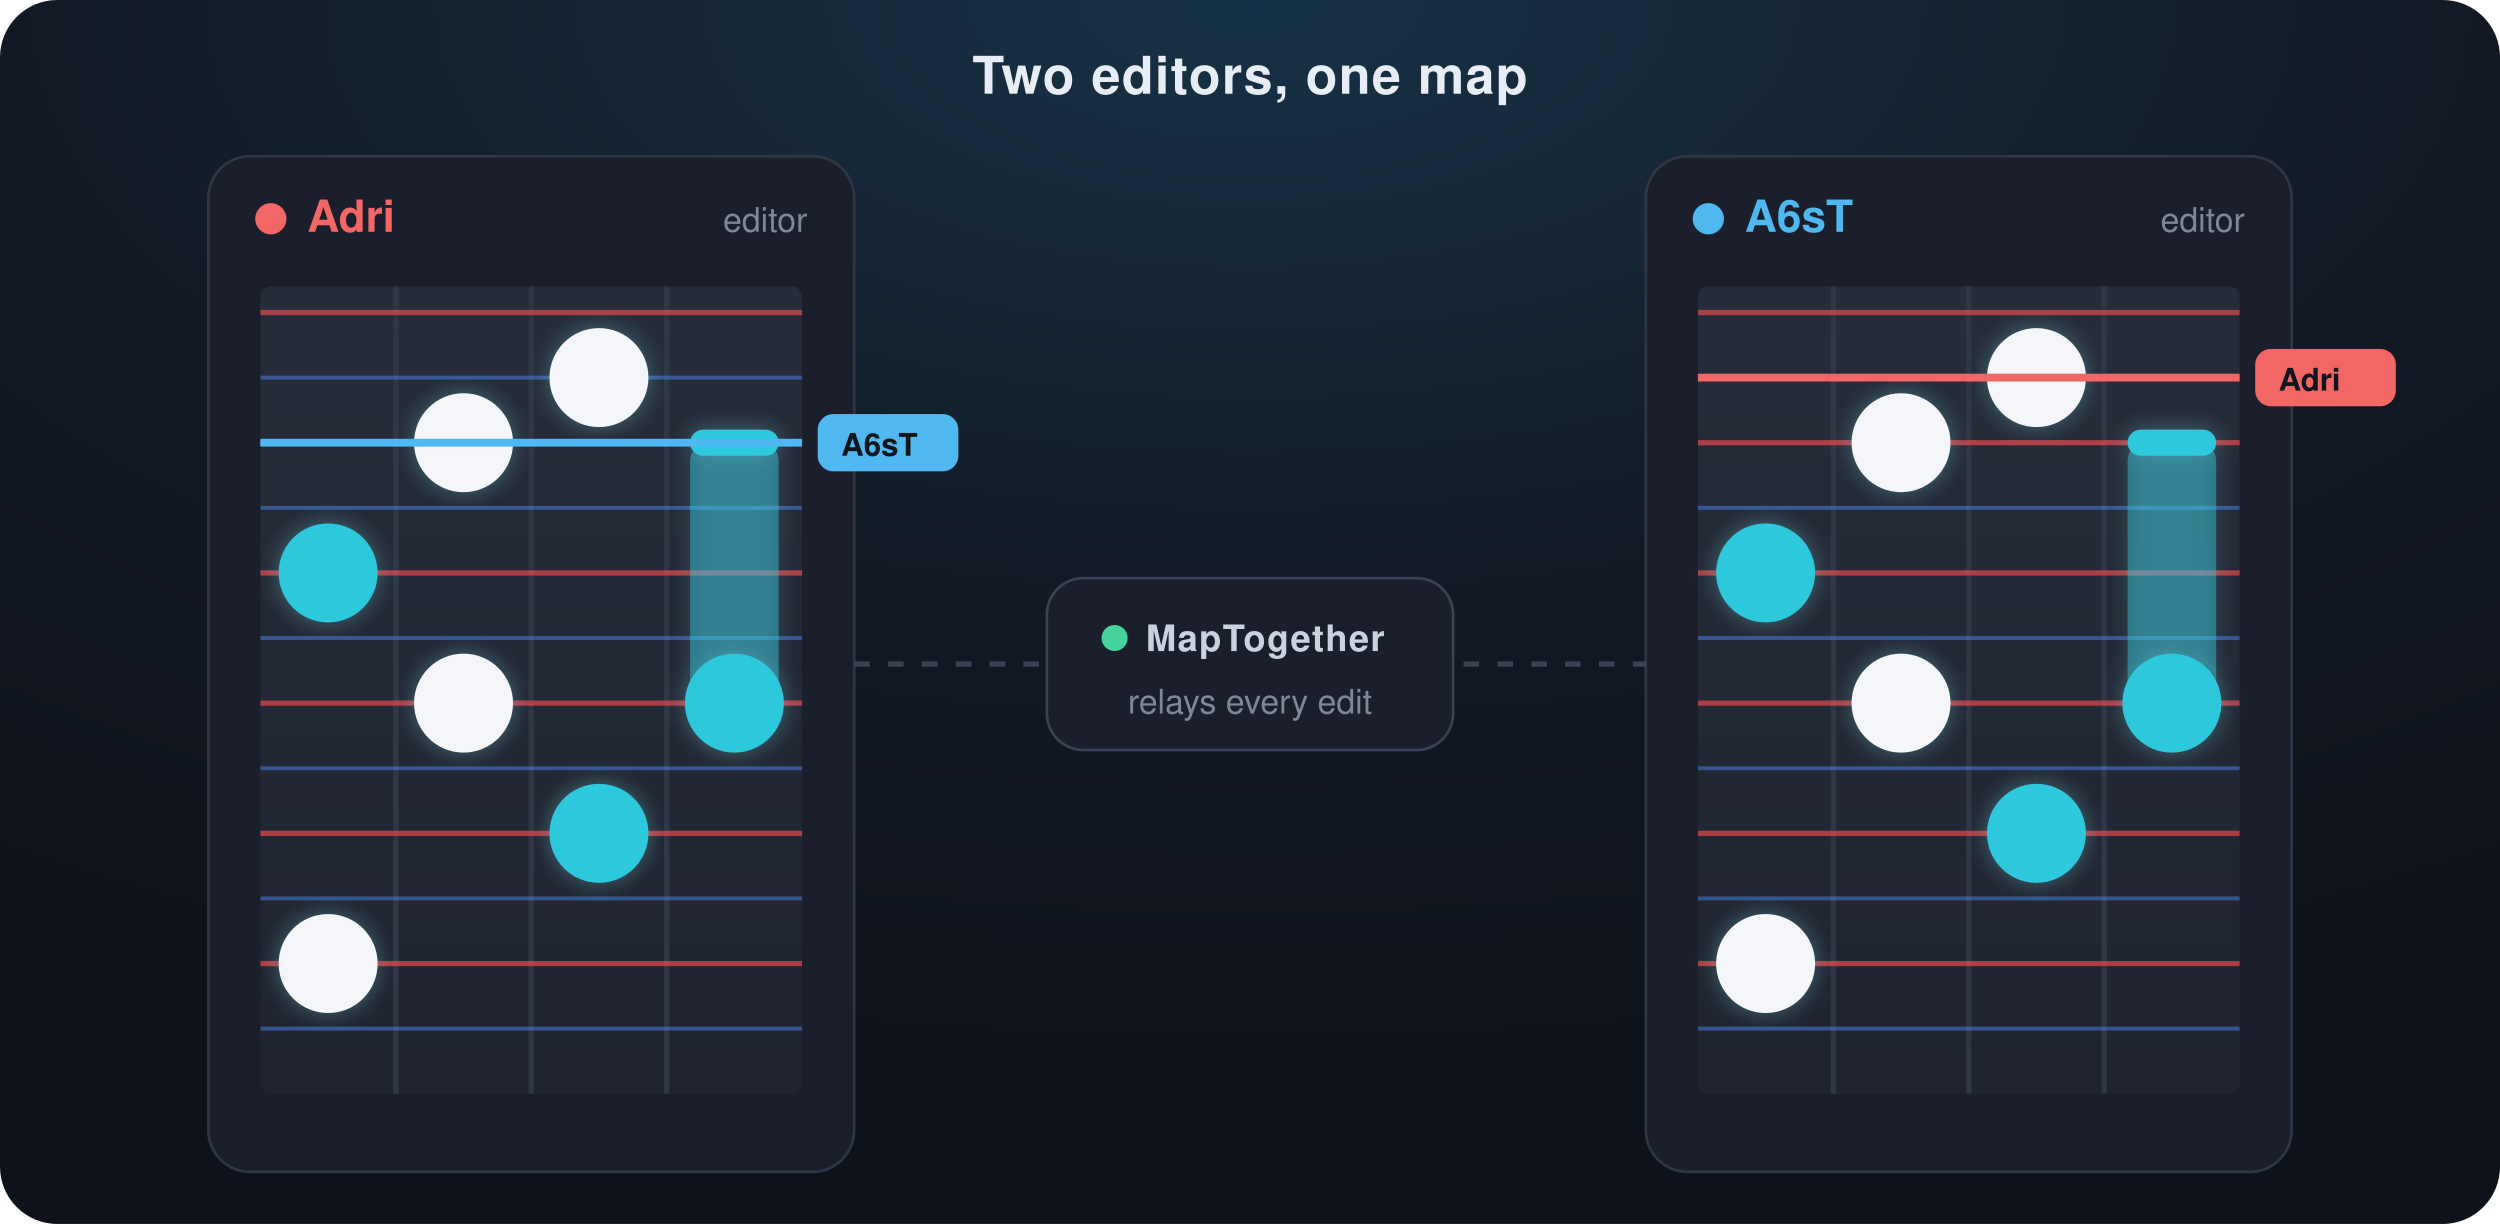
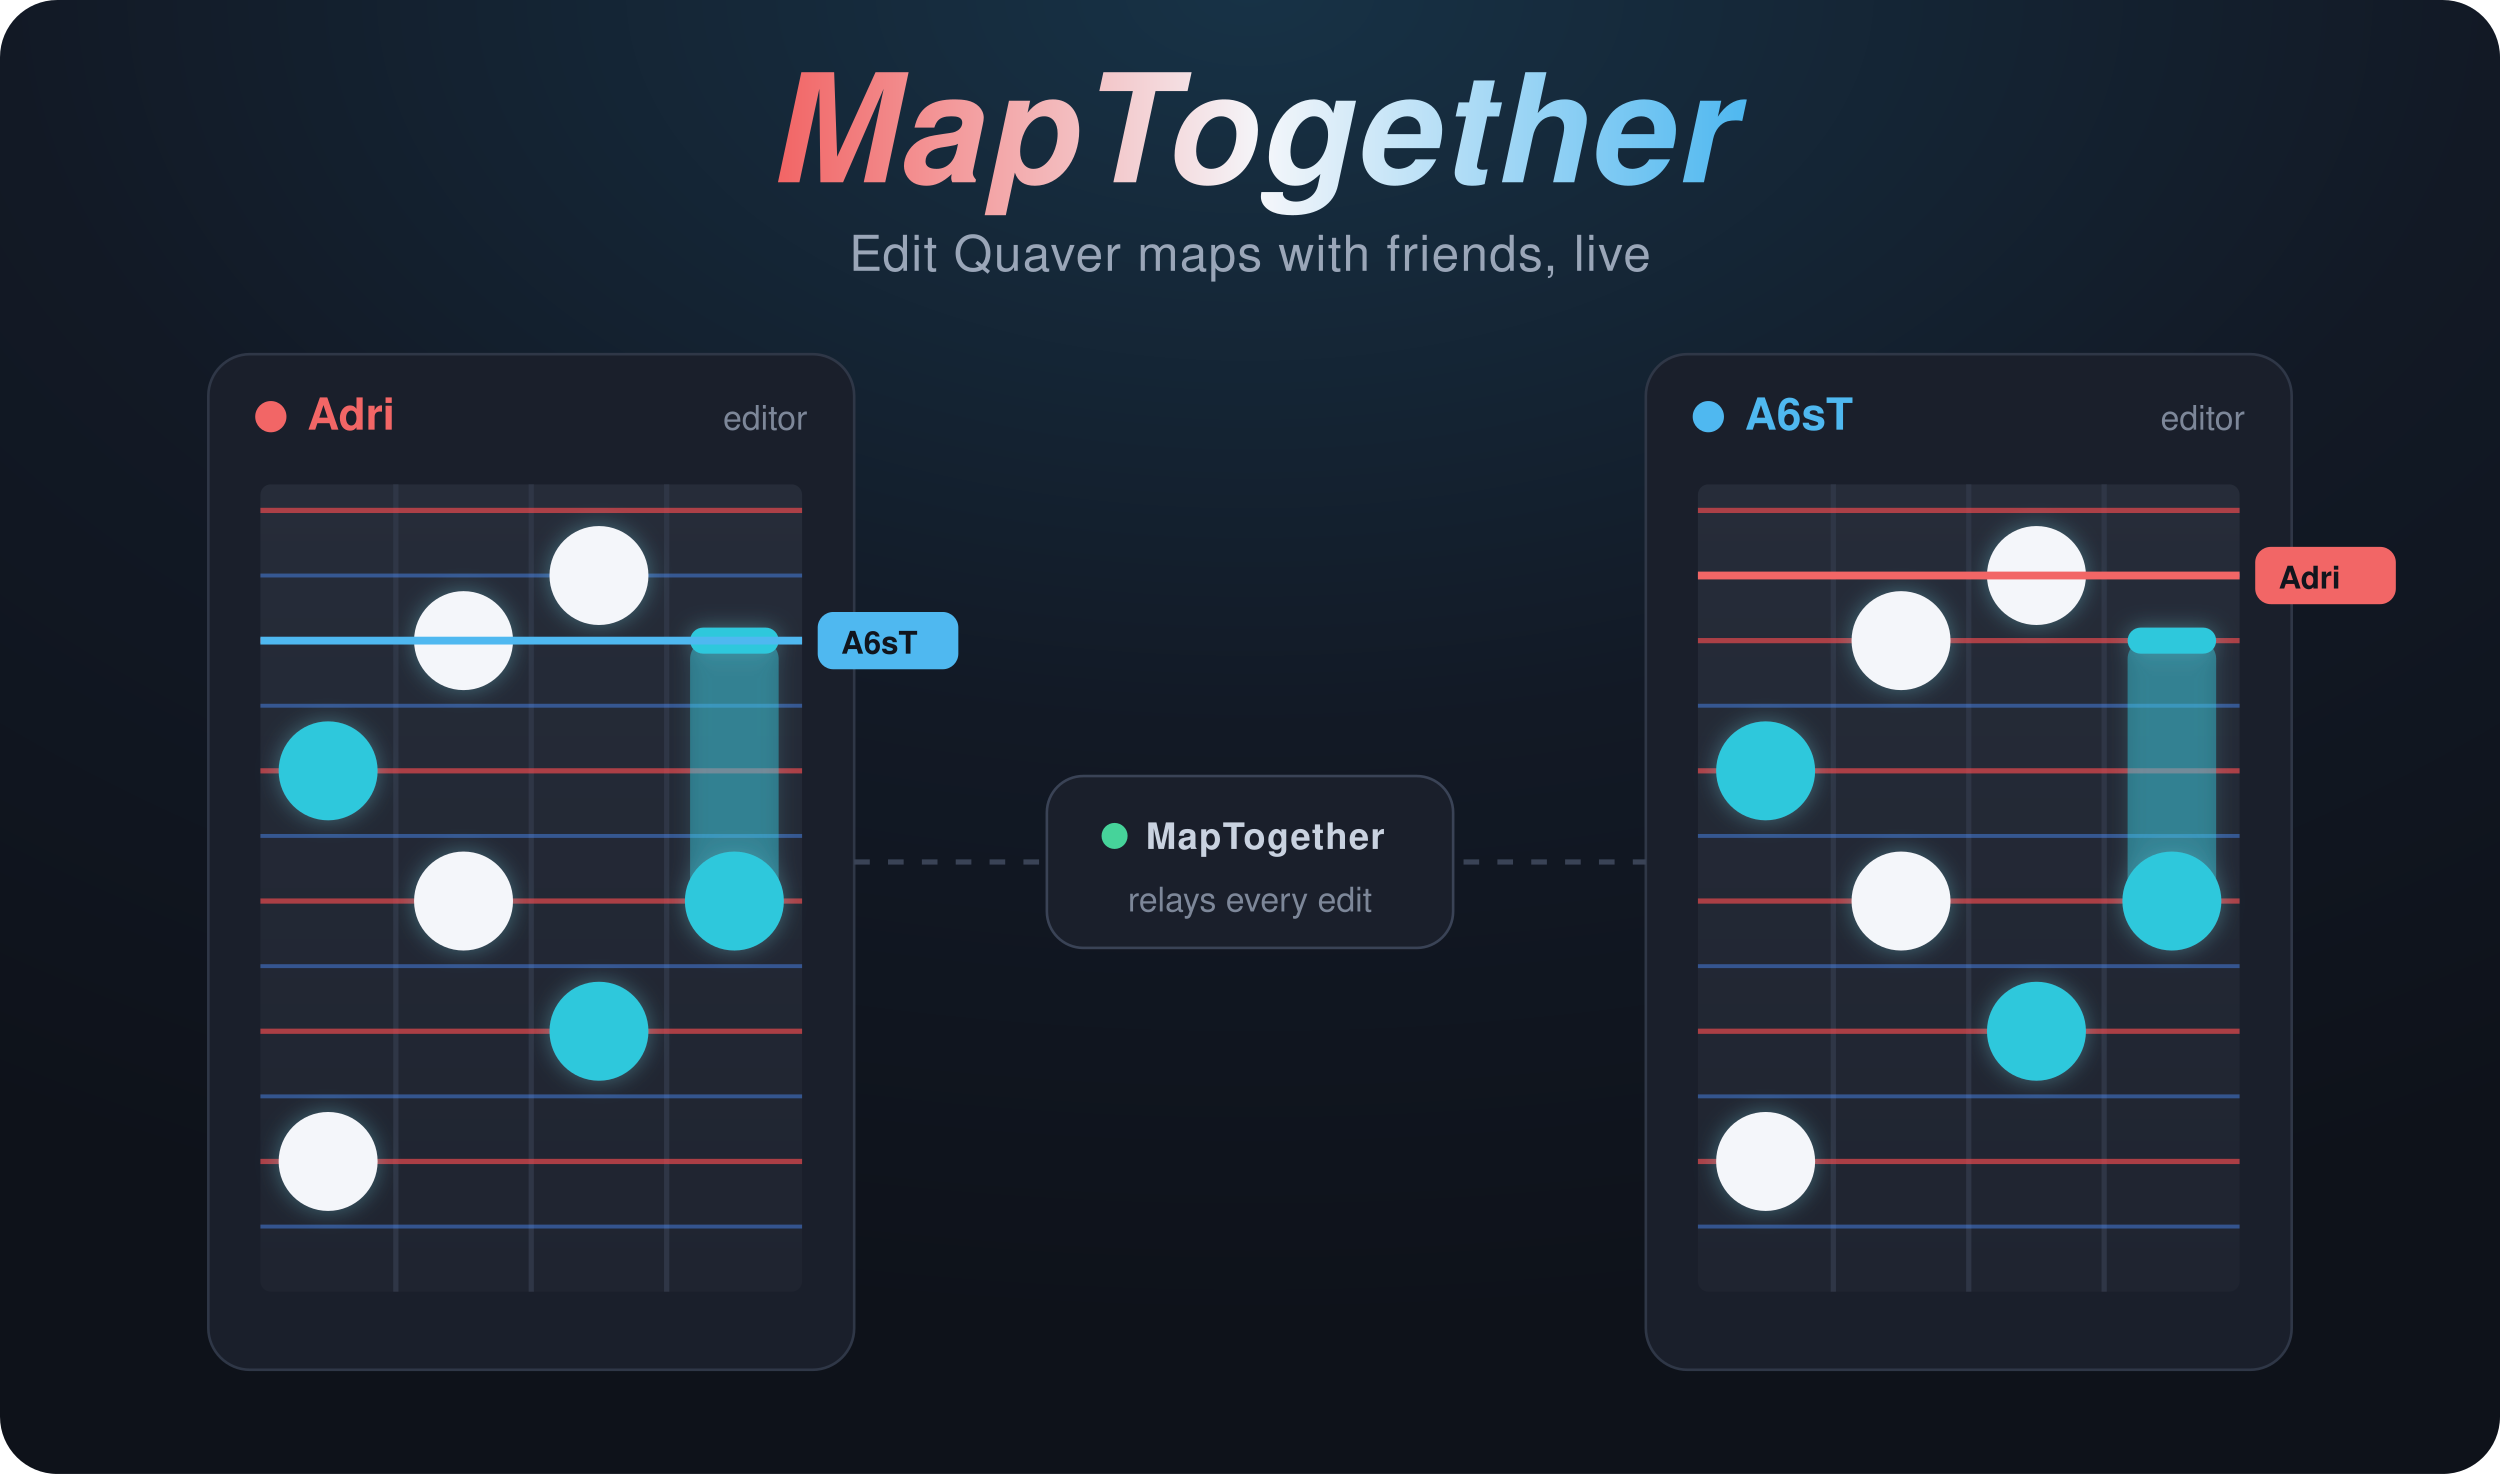
- <svg xmlns="http://www.w3.org/2000/svg" viewBox="0 0 960 470" width="960" height="470" role="img" aria-label="Two Quaver editors side by side. Notes placed by Adri appear in A6sT's editor half a second later, and the other way round, while each sees the other's cursor.">
-   <style>.title{font:700 20px "Segoe UI",Helvetica,Arial,sans-serif;fill:#e8edf5;letter-spacing:.5px}.name{font:700 17px "Segoe UI",Helvetica,Arial,sans-serif}.sub{font:500 13px "Segoe UI",Helvetica,Arial,sans-serif;fill:#7d8799}.pill{font:600 14px "Segoe UI",Helvetica,Arial,sans-serif;fill:#c9d2e0;letter-spacing:.5px}.tag{font:700 12px "Segoe UI",Helvetica,Arial,sans-serif;fill:#11151d}.pop,.cursor,.packet{animation-duration:10.0s;animation-iteration-count:infinite;animation-timing-function:ease-out}.pop{transform-box:fill-box;transform-origin:center}.cursor{animation-timing-function:ease-in-out}.packet{animation-timing-function:linear;opacity:0}@media (prefers-reduced-motion:reduce){.pop,.cursor,.packet{animation:none}.packet{opacity:0}}@keyframes k1{0.000%{opacity:0;transform:scale(.4)}6.000%{opacity:0;transform:scale(.4)}7.200%{opacity:1;transform:scale(1.15)}8.500%{opacity:1;transform:scale(1)}90.000%{opacity:1;transform:scale(1)}96.000%{opacity:0;transform:scale(1)}100.000%{opacity:0;transform:scale(1)}}@keyframes k2{0.000%{opacity:0;transform:scale(1)}5.900%{opacity:0;transform:scale(1)}6.000%{opacity:.95;transform:scale(1)}13.000%{opacity:0;transform:scale(1.9)}100.000%{opacity:0;transform:scale(1.9)}}@keyframes k3{0.000%{opacity:0;transform:scale(.4)}11.000%{opacity:0;transform:scale(.4)}12.200%{opacity:1;transform:scale(1.15)}13.500%{opacity:1;transform:scale(1)}90.000%{opacity:1;transform:scale(1)}96.000%{opacity:0;transform:scale(1)}100.000%{opacity:0;transform:scale(1)}}@keyframes k4{0.000%{opacity:0;transform:scale(1)}10.900%{opacity:0;transform:scale(1)}11.000%{opacity:.95;transform:scale(1)}18.000%{opacity:0;transform:scale(1.9)}100.000%{opacity:0;transform:scale(1.9)}}@keyframes k5{0.000%{opacity:0;transform:translateX(328px)}6.000%{opacity:0;transform:translateX(328px)}6.500%{opacity:1;transform:translateX(328px)}10.500%{opacity:1;transform:translateX(632px)}11.000%{opacity:0;transform:translateX(632px)}100.000%{opacity:0;transform:translateX(632px)}}@keyframes k6{0.000%{opacity:0;transform:scale(.4)}18.000%{opacity:0;transform:scale(.4)}19.200%{opacity:1;transform:scale(1.15)}20.500%{opacity:1;transform:scale(1)}90.000%{opacity:1;transform:scale(1)}96.000%{opacity:0;transform:scale(1)}100.000%{opacity:0;transform:scale(1)}}@keyframes k7{0.000%{opacity:0;transform:scale(1)}17.900%{opacity:0;transform:scale(1)}18.000%{opacity:.95;transform:scale(1)}25.000%{opacity:0;transform:scale(1.9)}100.000%{opacity:0;transform:scale(1.9)}}@keyframes k8{0.000%{opacity:0;transform:scale(.4)}23.000%{opacity:0;transform:scale(.4)}24.200%{opacity:1;transform:scale(1.15)}25.500%{opacity:1;transform:scale(1)}90.000%{opacity:1;transform:scale(1)}96.000%{opacity:0;transform:scale(1)}100.000%{opacity:0;transform:scale(1)}}@keyframes k9{0.000%{opacity:0;transform:scale(1)}22.900%{opacity:0;transform:scale(1)}23.000%{opacity:.95;transform:scale(1)}30.000%{opacity:0;transform:scale(1.9)}100.000%{opacity:0;transform:scale(1.9)}}@keyframes k10{0.000%{opacity:0;transform:translateX(632px)}18.000%{opacity:0;transform:translateX(632px)}18.500%{opacity:1;transform:translateX(632px)}22.500%{opacity:1;transform:translateX(328px)}23.000%{opacity:0;transform:translateX(328px)}100.000%{opacity:0;transform:translateX(328px)}}@keyframes k11{0.000%{opacity:0;transform:scale(.4)}30.000%{opacity:0;transform:scale(.4)}31.200%{opacity:1;transform:scale(1.15)}32.500%{opacity:1;transform:scale(1)}90.000%{opacity:1;transform:scale(1)}96.000%{opacity:0;transform:scale(1)}100.000%{opacity:0;transform:scale(1)}}@keyframes k12{0.000%{opacity:0;transform:scale(1)}29.900%{opacity:0;transform:scale(1)}30.000%{opacity:.95;transform:scale(1)}37.000%{opacity:0;transform:scale(1.9)}100.000%{opacity:0;transform:scale(1.9)}}@keyframes k13{0.000%{opacity:0;transform:scale(.4)}35.000%{opacity:0;transform:scale(.4)}36.200%{opacity:1;transform:scale(1.15)}37.500%{opacity:1;transform:scale(1)}90.000%{opacity:1;transform:scale(1)}96.000%{opacity:0;transform:scale(1)}100.000%{opacity:0;transform:scale(1)}}@keyframes k14{0.000%{opacity:0;transform:scale(1)}34.900%{opacity:0;transform:scale(1)}35.000%{opacity:.95;transform:scale(1)}42.000%{opacity:0;transform:scale(1.9)}100.000%{opacity:0;transform:scale(1.9)}}@keyframes k15{0.000%{opacity:0;transform:translateX(328px)}30.000%{opacity:0;transform:translateX(328px)}30.500%{opacity:1;transform:translateX(328px)}34.500%{opacity:1;transform:translateX(632px)}35.000%{opacity:0;transform:translateX(632px)}100.000%{opacity:0;transform:translateX(632px)}}@keyframes k16{0.000%{opacity:0;transform:scale(.4)}42.000%{opacity:0;transform:scale(.4)}43.200%{opacity:1;transform:scale(1.15)}44.500%{opacity:1;transform:scale(1)}90.000%{opacity:1;transform:scale(1)}96.000%{opacity:0;transform:scale(1)}100.000%{opacity:0;transform:scale(1)}}@keyframes k17{0.000%{opacity:0;transform:scale(1)}41.900%{opacity:0;transform:scale(1)}42.000%{opacity:.95;transform:scale(1)}49.000%{opacity:0;transform:scale(1.9)}100.000%{opacity:0;transform:scale(1.9)}}@keyframes k18{0.000%{opacity:0;transform:scale(.4)}47.000%{opacity:0;transform:scale(.4)}48.200%{opacity:1;transform:scale(1.15)}49.500%{opacity:1;transform:scale(1)}90.000%{opacity:1;transform:scale(1)}96.000%{opacity:0;transform:scale(1)}100.000%{opacity:0;transform:scale(1)}}@keyframes k19{0.000%{opacity:0;transform:scale(1)}46.900%{opacity:0;transform:scale(1)}47.000%{opacity:.95;transform:scale(1)}54.000%{opacity:0;transform:scale(1.9)}100.000%{opacity:0;transform:scale(1.9)}}@keyframes k20{0.000%{opacity:0;transform:translateX(632px)}42.000%{opacity:0;transform:translateX(632px)}42.500%{opacity:1;transform:translateX(632px)}46.500%{opacity:1;transform:translateX(328px)}47.000%{opacity:0;transform:translateX(328px)}100.000%{opacity:0;transform:translateX(328px)}}@keyframes k21{0.000%{opacity:0;transform:scale(.4)}54.000%{opacity:0;transform:scale(.4)}55.200%{opacity:1;transform:scale(1.15)}56.500%{opacity:1;transform:scale(1)}90.000%{opacity:1;transform:scale(1)}96.000%{opacity:0;transform:scale(1)}100.000%{opacity:0;transform:scale(1)}}@keyframes k22{0.000%{opacity:0;transform:scale(1)}53.900%{opacity:0;transform:scale(1)}54.000%{opacity:.95;transform:scale(1)}61.000%{opacity:0;transform:scale(1.9)}100.000%{opacity:0;transform:scale(1.9)}}@keyframes k23{0.000%{opacity:0;transform:scale(.4)}59.000%{opacity:0;transform:scale(.4)}60.200%{opacity:1;transform:scale(1.15)}61.500%{opacity:1;transform:scale(1)}90.000%{opacity:1;transform:scale(1)}96.000%{opacity:0;transform:scale(1)}100.000%{opacity:0;transform:scale(1)}}@keyframes k24{0.000%{opacity:0;transform:scale(1)}58.900%{opacity:0;transform:scale(1)}59.000%{opacity:.95;transform:scale(1)}66.000%{opacity:0;transform:scale(1.9)}100.000%{opacity:0;transform:scale(1.9)}}@keyframes k25{0.000%{opacity:0;transform:translateX(328px)}54.000%{opacity:0;transform:translateX(328px)}54.500%{opacity:1;transform:translateX(328px)}58.500%{opacity:1;transform:translateX(632px)}59.000%{opacity:0;transform:translateX(632px)}100.000%{opacity:0;transform:translateX(632px)}}@keyframes k26{0.000%{opacity:0;transform:scale(.4)}66.000%{opacity:0;transform:scale(.4)}67.200%{opacity:1;transform:scale(1.15)}68.500%{opacity:1;transform:scale(1)}90.000%{opacity:1;transform:scale(1)}96.000%{opacity:0;transform:scale(1)}100.000%{opacity:0;transform:scale(1)}}@keyframes k27{0.000%{opacity:0;transform:scale(1)}65.900%{opacity:0;transform:scale(1)}66.000%{opacity:.95;transform:scale(1)}73.000%{opacity:0;transform:scale(1.9)}100.000%{opacity:0;transform:scale(1.9)}}@keyframes k28{0.000%{opacity:0;transform:scale(.4)}71.000%{opacity:0;transform:scale(.4)}72.200%{opacity:1;transform:scale(1.15)}73.500%{opacity:1;transform:scale(1)}90.000%{opacity:1;transform:scale(1)}96.000%{opacity:0;transform:scale(1)}100.000%{opacity:0;transform:scale(1)}}@keyframes k29{0.000%{opacity:0;transform:scale(1)}70.900%{opacity:0;transform:scale(1)}71.000%{opacity:.95;transform:scale(1)}78.000%{opacity:0;transform:scale(1.9)}100.000%{opacity:0;transform:scale(1.9)}}@keyframes k30{0.000%{opacity:0;transform:translateX(632px)}66.000%{opacity:0;transform:translateX(632px)}66.500%{opacity:1;transform:translateX(632px)}70.500%{opacity:1;transform:translateX(328px)}71.000%{opacity:0;transform:translateX(328px)}100.000%{opacity:0;transform:translateX(328px)}}@keyframes k31{0.000%{opacity:0;transform:scale(.4)}76.000%{opacity:0;transform:scale(.4)}77.200%{opacity:1;transform:scale(1.15)}78.500%{opacity:1;transform:scale(1)}90.000%{opacity:1;transform:scale(1)}96.000%{opacity:0;transform:scale(1)}100.000%{opacity:0;transform:scale(1)}}@keyframes k32{0.000%{opacity:0;transform:scale(1)}75.900%{opacity:0;transform:scale(1)}76.000%{opacity:.95;transform:scale(1)}83.000%{opacity:0;transform:scale(1.9)}100.000%{opacity:0;transform:scale(1.9)}}@keyframes k33{0.000%{opacity:0;transform:scale(.4)}81.000%{opacity:0;transform:scale(.4)}82.200%{opacity:1;transform:scale(1.15)}83.500%{opacity:1;transform:scale(1)}90.000%{opacity:1;transform:scale(1)}96.000%{opacity:0;transform:scale(1)}100.000%{opacity:0;transform:scale(1)}}@keyframes k34{0.000%{opacity:0;transform:scale(1)}80.900%{opacity:0;transform:scale(1)}81.000%{opacity:.95;transform:scale(1)}88.000%{opacity:0;transform:scale(1.9)}100.000%{opacity:0;transform:scale(1.9)}}@keyframes k35{0.000%{opacity:0;transform:translateX(328px)}76.000%{opacity:0;transform:translateX(328px)}76.500%{opacity:1;transform:translateX(328px)}80.500%{opacity:1;transform:translateX(632px)}81.000%{opacity:0;transform:translateX(632px)}100.000%{opacity:0;transform:translateX(632px)}}@keyframes k36{0.000%{transform:translateY(410px)}11.000%{transform:translateY(410px)}14.500%{transform:translateY(370px)}35.000%{transform:translateY(370px)}38.500%{transform:translateY(270px)}59.000%{transform:translateY(270px)}62.500%{transform:translateY(220px)}81.000%{transform:translateY(220px)}84.500%{transform:translateY(145px)}96.000%{transform:translateY(145px)}100.000%{transform:translateY(410px)}}@keyframes k37{0.000%{transform:translateY(410px)}23.000%{transform:translateY(410px)}26.500%{transform:translateY(320px)}47.000%{transform:translateY(320px)}50.500%{transform:translateY(270px)}71.000%{transform:translateY(270px)}74.500%{transform:translateY(170px)}96.000%{transform:translateY(170px)}100.000%{transform:translateY(410px)}}</style>
+ <svg xmlns="http://www.w3.org/2000/svg" viewBox="0 0 960 566" width="960" height="566" role="img" aria-label="MapTogether: edit Quaver maps with friends, live. Two Quaver editors side by side. Notes placed by Adri appear in A6sT's editor half a second later, and the other way round, while each sees the other's cursor.">
+   <style>.brand{font:italic 900 58px "Segoe UI",Helvetica,Arial,sans-serif;fill:url(#brand);letter-spacing:1px}.tagline{font:500 19px "Segoe UI",Helvetica,Arial,sans-serif;fill:#9aa6b8;letter-spacing:.5px}.name{font:700 17px "Segoe UI",Helvetica,Arial,sans-serif}.sub{font:500 13px "Segoe UI",Helvetica,Arial,sans-serif;fill:#7d8799}.pill{font:600 14px "Segoe UI",Helvetica,Arial,sans-serif;fill:#c9d2e0;letter-spacing:.5px}.tag{font:700 12px "Segoe UI",Helvetica,Arial,sans-serif;fill:#11151d}.pop,.cursor,.packet{animation-duration:10.0s;animation-iteration-count:infinite;animation-timing-function:ease-out}.pop{transform-box:fill-box;transform-origin:center}.cursor{animation-timing-function:ease-in-out}.packet{animation-timing-function:linear;opacity:0}@media (prefers-reduced-motion:reduce){.pop,.cursor,.packet{animation:none}.packet{opacity:0}}@keyframes k1{0.000%{opacity:0;transform:scale(.4)}6.000%{opacity:0;transform:scale(.4)}7.200%{opacity:1;transform:scale(1.15)}8.500%{opacity:1;transform:scale(1)}90.000%{opacity:1;transform:scale(1)}96.000%{opacity:0;transform:scale(1)}100.000%{opacity:0;transform:scale(1)}}@keyframes k2{0.000%{opacity:0;transform:scale(1)}5.900%{opacity:0;transform:scale(1)}6.000%{opacity:.95;transform:scale(1)}13.000%{opacity:0;transform:scale(1.9)}100.000%{opacity:0;transform:scale(1.9)}}@keyframes k3{0.000%{opacity:0;transform:scale(.4)}11.000%{opacity:0;transform:scale(.4)}12.200%{opacity:1;transform:scale(1.15)}13.500%{opacity:1;transform:scale(1)}90.000%{opacity:1;transform:scale(1)}96.000%{opacity:0;transform:scale(1)}100.000%{opacity:0;transform:scale(1)}}@keyframes k4{0.000%{opacity:0;transform:scale(1)}10.900%{opacity:0;transform:scale(1)}11.000%{opacity:.95;transform:scale(1)}18.000%{opacity:0;transform:scale(1.9)}100.000%{opacity:0;transform:scale(1.9)}}@keyframes k5{0.000%{opacity:0;transform:translateX(328px)}6.000%{opacity:0;transform:translateX(328px)}6.500%{opacity:1;transform:translateX(328px)}10.500%{opacity:1;transform:translateX(632px)}11.000%{opacity:0;transform:translateX(632px)}100.000%{opacity:0;transform:translateX(632px)}}@keyframes k6{0.000%{opacity:0;transform:scale(.4)}18.000%{opacity:0;transform:scale(.4)}19.200%{opacity:1;transform:scale(1.15)}20.500%{opacity:1;transform:scale(1)}90.000%{opacity:1;transform:scale(1)}96.000%{opacity:0;transform:scale(1)}100.000%{opacity:0;transform:scale(1)}}@keyframes k7{0.000%{opacity:0;transform:scale(1)}17.900%{opacity:0;transform:scale(1)}18.000%{opacity:.95;transform:scale(1)}25.000%{opacity:0;transform:scale(1.9)}100.000%{opacity:0;transform:scale(1.9)}}@keyframes k8{0.000%{opacity:0;transform:scale(.4)}23.000%{opacity:0;transform:scale(.4)}24.200%{opacity:1;transform:scale(1.15)}25.500%{opacity:1;transform:scale(1)}90.000%{opacity:1;transform:scale(1)}96.000%{opacity:0;transform:scale(1)}100.000%{opacity:0;transform:scale(1)}}@keyframes k9{0.000%{opacity:0;transform:scale(1)}22.900%{opacity:0;transform:scale(1)}23.000%{opacity:.95;transform:scale(1)}30.000%{opacity:0;transform:scale(1.9)}100.000%{opacity:0;transform:scale(1.9)}}@keyframes k10{0.000%{opacity:0;transform:translateX(632px)}18.000%{opacity:0;transform:translateX(632px)}18.500%{opacity:1;transform:translateX(632px)}22.500%{opacity:1;transform:translateX(328px)}23.000%{opacity:0;transform:translateX(328px)}100.000%{opacity:0;transform:translateX(328px)}}@keyframes k11{0.000%{opacity:0;transform:scale(.4)}30.000%{opacity:0;transform:scale(.4)}31.200%{opacity:1;transform:scale(1.15)}32.500%{opacity:1;transform:scale(1)}90.000%{opacity:1;transform:scale(1)}96.000%{opacity:0;transform:scale(1)}100.000%{opacity:0;transform:scale(1)}}@keyframes k12{0.000%{opacity:0;transform:scale(1)}29.900%{opacity:0;transform:scale(1)}30.000%{opacity:.95;transform:scale(1)}37.000%{opacity:0;transform:scale(1.9)}100.000%{opacity:0;transform:scale(1.9)}}@keyframes k13{0.000%{opacity:0;transform:scale(.4)}35.000%{opacity:0;transform:scale(.4)}36.200%{opacity:1;transform:scale(1.15)}37.500%{opacity:1;transform:scale(1)}90.000%{opacity:1;transform:scale(1)}96.000%{opacity:0;transform:scale(1)}100.000%{opacity:0;transform:scale(1)}}@keyframes k14{0.000%{opacity:0;transform:scale(1)}34.900%{opacity:0;transform:scale(1)}35.000%{opacity:.95;transform:scale(1)}42.000%{opacity:0;transform:scale(1.9)}100.000%{opacity:0;transform:scale(1.9)}}@keyframes k15{0.000%{opacity:0;transform:translateX(328px)}30.000%{opacity:0;transform:translateX(328px)}30.500%{opacity:1;transform:translateX(328px)}34.500%{opacity:1;transform:translateX(632px)}35.000%{opacity:0;transform:translateX(632px)}100.000%{opacity:0;transform:translateX(632px)}}@keyframes k16{0.000%{opacity:0;transform:scale(.4)}42.000%{opacity:0;transform:scale(.4)}43.200%{opacity:1;transform:scale(1.15)}44.500%{opacity:1;transform:scale(1)}90.000%{opacity:1;transform:scale(1)}96.000%{opacity:0;transform:scale(1)}100.000%{opacity:0;transform:scale(1)}}@keyframes k17{0.000%{opacity:0;transform:scale(1)}41.900%{opacity:0;transform:scale(1)}42.000%{opacity:.95;transform:scale(1)}49.000%{opacity:0;transform:scale(1.9)}100.000%{opacity:0;transform:scale(1.9)}}@keyframes k18{0.000%{opacity:0;transform:scale(.4)}47.000%{opacity:0;transform:scale(.4)}48.200%{opacity:1;transform:scale(1.15)}49.500%{opacity:1;transform:scale(1)}90.000%{opacity:1;transform:scale(1)}96.000%{opacity:0;transform:scale(1)}100.000%{opacity:0;transform:scale(1)}}@keyframes k19{0.000%{opacity:0;transform:scale(1)}46.900%{opacity:0;transform:scale(1)}47.000%{opacity:.95;transform:scale(1)}54.000%{opacity:0;transform:scale(1.9)}100.000%{opacity:0;transform:scale(1.9)}}@keyframes k20{0.000%{opacity:0;transform:translateX(632px)}42.000%{opacity:0;transform:translateX(632px)}42.500%{opacity:1;transform:translateX(632px)}46.500%{opacity:1;transform:translateX(328px)}47.000%{opacity:0;transform:translateX(328px)}100.000%{opacity:0;transform:translateX(328px)}}@keyframes k21{0.000%{opacity:0;transform:scale(.4)}54.000%{opacity:0;transform:scale(.4)}55.200%{opacity:1;transform:scale(1.15)}56.500%{opacity:1;transform:scale(1)}90.000%{opacity:1;transform:scale(1)}96.000%{opacity:0;transform:scale(1)}100.000%{opacity:0;transform:scale(1)}}@keyframes k22{0.000%{opacity:0;transform:scale(1)}53.900%{opacity:0;transform:scale(1)}54.000%{opacity:.95;transform:scale(1)}61.000%{opacity:0;transform:scale(1.9)}100.000%{opacity:0;transform:scale(1.9)}}@keyframes k23{0.000%{opacity:0;transform:scale(.4)}59.000%{opacity:0;transform:scale(.4)}60.200%{opacity:1;transform:scale(1.15)}61.500%{opacity:1;transform:scale(1)}90.000%{opacity:1;transform:scale(1)}96.000%{opacity:0;transform:scale(1)}100.000%{opacity:0;transform:scale(1)}}@keyframes k24{0.000%{opacity:0;transform:scale(1)}58.900%{opacity:0;transform:scale(1)}59.000%{opacity:.95;transform:scale(1)}66.000%{opacity:0;transform:scale(1.9)}100.000%{opacity:0;transform:scale(1.9)}}@keyframes k25{0.000%{opacity:0;transform:translateX(328px)}54.000%{opacity:0;transform:translateX(328px)}54.500%{opacity:1;transform:translateX(328px)}58.500%{opacity:1;transform:translateX(632px)}59.000%{opacity:0;transform:translateX(632px)}100.000%{opacity:0;transform:translateX(632px)}}@keyframes k26{0.000%{opacity:0;transform:scale(.4)}66.000%{opacity:0;transform:scale(.4)}67.200%{opacity:1;transform:scale(1.15)}68.500%{opacity:1;transform:scale(1)}90.000%{opacity:1;transform:scale(1)}96.000%{opacity:0;transform:scale(1)}100.000%{opacity:0;transform:scale(1)}}@keyframes k27{0.000%{opacity:0;transform:scale(1)}65.900%{opacity:0;transform:scale(1)}66.000%{opacity:.95;transform:scale(1)}73.000%{opacity:0;transform:scale(1.9)}100.000%{opacity:0;transform:scale(1.9)}}@keyframes k28{0.000%{opacity:0;transform:scale(.4)}71.000%{opacity:0;transform:scale(.4)}72.200%{opacity:1;transform:scale(1.15)}73.500%{opacity:1;transform:scale(1)}90.000%{opacity:1;transform:scale(1)}96.000%{opacity:0;transform:scale(1)}100.000%{opacity:0;transform:scale(1)}}@keyframes k29{0.000%{opacity:0;transform:scale(1)}70.900%{opacity:0;transform:scale(1)}71.000%{opacity:.95;transform:scale(1)}78.000%{opacity:0;transform:scale(1.9)}100.000%{opacity:0;transform:scale(1.9)}}@keyframes k30{0.000%{opacity:0;transform:translateX(632px)}66.000%{opacity:0;transform:translateX(632px)}66.500%{opacity:1;transform:translateX(632px)}70.500%{opacity:1;transform:translateX(328px)}71.000%{opacity:0;transform:translateX(328px)}100.000%{opacity:0;transform:translateX(328px)}}@keyframes k31{0.000%{opacity:0;transform:scale(.4)}76.000%{opacity:0;transform:scale(.4)}77.200%{opacity:1;transform:scale(1.15)}78.500%{opacity:1;transform:scale(1)}90.000%{opacity:1;transform:scale(1)}96.000%{opacity:0;transform:scale(1)}100.000%{opacity:0;transform:scale(1)}}@keyframes k32{0.000%{opacity:0;transform:scale(1)}75.900%{opacity:0;transform:scale(1)}76.000%{opacity:.95;transform:scale(1)}83.000%{opacity:0;transform:scale(1.9)}100.000%{opacity:0;transform:scale(1.9)}}@keyframes k33{0.000%{opacity:0;transform:scale(.4)}81.000%{opacity:0;transform:scale(.4)}82.200%{opacity:1;transform:scale(1.15)}83.500%{opacity:1;transform:scale(1)}90.000%{opacity:1;transform:scale(1)}96.000%{opacity:0;transform:scale(1)}100.000%{opacity:0;transform:scale(1)}}@keyframes k34{0.000%{opacity:0;transform:scale(1)}80.900%{opacity:0;transform:scale(1)}81.000%{opacity:.95;transform:scale(1)}88.000%{opacity:0;transform:scale(1.9)}100.000%{opacity:0;transform:scale(1.9)}}@keyframes k35{0.000%{opacity:0;transform:translateX(328px)}76.000%{opacity:0;transform:translateX(328px)}76.500%{opacity:1;transform:translateX(328px)}80.500%{opacity:1;transform:translateX(632px)}81.000%{opacity:0;transform:translateX(632px)}100.000%{opacity:0;transform:translateX(632px)}}@keyframes k36{0.000%{transform:translateY(410px)}11.000%{transform:translateY(410px)}14.500%{transform:translateY(370px)}35.000%{transform:translateY(370px)}38.500%{transform:translateY(270px)}59.000%{transform:translateY(270px)}62.500%{transform:translateY(220px)}81.000%{transform:translateY(220px)}84.500%{transform:translateY(145px)}96.000%{transform:translateY(145px)}100.000%{transform:translateY(410px)}}@keyframes k37{0.000%{transform:translateY(410px)}23.000%{transform:translateY(410px)}26.500%{transform:translateY(320px)}47.000%{transform:translateY(320px)}50.500%{transform:translateY(270px)}71.000%{transform:translateY(270px)}74.500%{transform:translateY(170px)}96.000%{transform:translateY(170px)}100.000%{transform:translateY(410px)}}</style>
  <defs>
    <radialGradient id="bg" cx="50%" cy="0%" r="90%">
      <stop offset="0" stop-color="#173246" />
      <stop offset=".55" stop-color="#121925" />
      <stop offset="1" stop-color="#0e121a" />
    </radialGradient>
    <filter id="glow" x="-50%" y="-50%" width="200%" height="200%">
      <feDropShadow dx="0" dy="0" stdDeviation="4" flood-color="#7fe7f5" flood-opacity=".35" />
    </filter>
+     <linearGradient id="brand" x1="0" y1="0" x2="1" y2="0">
+       <stop offset="0" stop-color="#f26666" />
+       <stop offset=".5" stop-color="#f4f6fa" />
+       <stop offset="1" stop-color="#4fb8f0" />
+     </linearGradient>
    <linearGradient id="field" x1="0" y1="0" x2="0" y2="1">
      <stop offset="0" stop-color="#262c39" />
      <stop offset="1" stop-color="#1f2430" />
    </linearGradient>
  </defs>
-   <rect width="960" height="470" rx="22" fill="url(#bg)" />
-   <text x="480.0" y="36" class="title" text-anchor="middle">Two editors, one map</text>
-   <rect x="80" y="60" width="248" height="390" rx="16" fill="#1a1f2b" stroke="#2f3747" />
-   <circle cx="104" cy="84" r="6" fill="#f26666" />
-   <text x="118" y="89" class="name" fill="#f26666">Adri</text>
-   <text x="310" y="89" class="sub" text-anchor="end">editor</text>
-   <rect x="100" y="110" width="208" height="310" rx="4" fill="url(#field)" />
-   <line x1="152" y1="110" x2="152" y2="420" stroke="#2f3646" stroke-width="2" />
-   <line x1="204" y1="110" x2="204" y2="420" stroke="#2f3646" stroke-width="2" />
-   <line x1="256" y1="110" x2="256" y2="420" stroke="#2f3646" stroke-width="2" />
-   <line x1="100" y1="395" x2="308" y2="395" stroke="#4c8dff" stroke-width="1.5" opacity="0.45" />
-   <line x1="100" y1="370" x2="308" y2="370" stroke="#e5484d" stroke-width="2" opacity="0.7" />
-   <line x1="100" y1="345" x2="308" y2="345" stroke="#4c8dff" stroke-width="1.5" opacity="0.45" />
-   <line x1="100" y1="320" x2="308" y2="320" stroke="#e5484d" stroke-width="2" opacity="0.7" />
-   <line x1="100" y1="295" x2="308" y2="295" stroke="#4c8dff" stroke-width="1.5" opacity="0.45" />
-   <line x1="100" y1="270" x2="308" y2="270" stroke="#e5484d" stroke-width="2" opacity="0.7" />
-   <line x1="100" y1="245" x2="308" y2="245" stroke="#4c8dff" stroke-width="1.5" opacity="0.45" />
-   <line x1="100" y1="220" x2="308" y2="220" stroke="#e5484d" stroke-width="2" opacity="0.7" />
-   <line x1="100" y1="195" x2="308" y2="195" stroke="#4c8dff" stroke-width="1.5" opacity="0.45" />
-   <line x1="100" y1="170" x2="308" y2="170" stroke="#e5484d" stroke-width="2" opacity="0.7" />
-   <line x1="100" y1="145" x2="308" y2="145" stroke="#4c8dff" stroke-width="1.5" opacity="0.45" />
-   <line x1="100" y1="120" x2="308" y2="120" stroke="#e5484d" stroke-width="2" opacity="0.7" />
-   <rect x="632" y="60" width="248" height="390" rx="16" fill="#1a1f2b" stroke="#2f3747" />
-   <circle cx="656" cy="84" r="6" fill="#4fb8f0" />
-   <text x="670" y="89" class="name" fill="#4fb8f0">A6sT</text>
-   <text x="862" y="89" class="sub" text-anchor="end">editor</text>
-   <rect x="652" y="110" width="208" height="310" rx="4" fill="url(#field)" />
-   <line x1="704" y1="110" x2="704" y2="420" stroke="#2f3646" stroke-width="2" />
-   <line x1="756" y1="110" x2="756" y2="420" stroke="#2f3646" stroke-width="2" />
-   <line x1="808" y1="110" x2="808" y2="420" stroke="#2f3646" stroke-width="2" />
-   <line x1="652" y1="395" x2="860" y2="395" stroke="#4c8dff" stroke-width="1.5" opacity="0.45" />
-   <line x1="652" y1="370" x2="860" y2="370" stroke="#e5484d" stroke-width="2" opacity="0.7" />
-   <line x1="652" y1="345" x2="860" y2="345" stroke="#4c8dff" stroke-width="1.5" opacity="0.45" />
-   <line x1="652" y1="320" x2="860" y2="320" stroke="#e5484d" stroke-width="2" opacity="0.7" />
-   <line x1="652" y1="295" x2="860" y2="295" stroke="#4c8dff" stroke-width="1.5" opacity="0.45" />
-   <line x1="652" y1="270" x2="860" y2="270" stroke="#e5484d" stroke-width="2" opacity="0.7" />
-   <line x1="652" y1="245" x2="860" y2="245" stroke="#4c8dff" stroke-width="1.5" opacity="0.45" />
-   <line x1="652" y1="220" x2="860" y2="220" stroke="#e5484d" stroke-width="2" opacity="0.7" />
-   <line x1="652" y1="195" x2="860" y2="195" stroke="#4c8dff" stroke-width="1.5" opacity="0.45" />
-   <line x1="652" y1="170" x2="860" y2="170" stroke="#e5484d" stroke-width="2" opacity="0.7" />
-   <line x1="652" y1="145" x2="860" y2="145" stroke="#4c8dff" stroke-width="1.5" opacity="0.45" />
-   <line x1="652" y1="120" x2="860" y2="120" stroke="#e5484d" stroke-width="2" opacity="0.7" />
-   <line x1="328" y1="255" x2="632" y2="255" stroke="#3a4356" stroke-width="2" stroke-dasharray="6 7" />
-   <rect x="402.0" y="222" width="156" height="66" rx="14" fill="#1a1f2b" stroke="#3a4356" />
-   <circle cx="428.0" cy="245" r="5" fill="#46d39a" />
-   <text x="440.0" y="250" class="pill">MapTogether</text>
-   <text x="480.0" y="274" class="sub" text-anchor="middle">relays every edit</text>
-   <g class="pop" filter="url(#glow)" style="animation-name:k1">
-     <circle cx="126.0" cy="370" r="19" fill="#f4f6fa" />
-   </g>
-   <circle class="pop" style="animation-name:k2" cx="126.0" cy="370" r="21" fill="none" stroke="#f26666" stroke-width="3" opacity="0" />
-   <g class="pop" filter="url(#glow)" style="animation-name:k3">
-     <circle cx="678.0" cy="370" r="19" fill="#f4f6fa" />
-   </g>
-   <circle class="pop" style="animation-name:k4" cx="678.0" cy="370" r="21" fill="none" stroke="#f26666" stroke-width="3" opacity="0" />
-   <g class="packet" style="animation-name:k5">
-     <circle cx="0" cy="255" r="7" fill="#f26666" />
-     <circle cx="0" cy="255" r="13" fill="#f26666" opacity=".25" />
-   </g>
-   <g class="pop" filter="url(#glow)" style="animation-name:k6">
-     <circle cx="782.0" cy="320" r="19" fill="#2ec8dc" />
-   </g>
-   <circle class="pop" style="animation-name:k7" cx="782.0" cy="320" r="21" fill="none" stroke="#4fb8f0" stroke-width="3" opacity="0" />
-   <g class="pop" filter="url(#glow)" style="animation-name:k8">
-     <circle cx="230.0" cy="320" r="19" fill="#2ec8dc" />
-   </g>
-   <circle class="pop" style="animation-name:k9" cx="230.0" cy="320" r="21" fill="none" stroke="#4fb8f0" stroke-width="3" opacity="0" />
-   <g class="packet" style="animation-name:k10">
-     <circle cx="0" cy="255" r="7" fill="#4fb8f0" />
-     <circle cx="0" cy="255" r="13" fill="#4fb8f0" opacity=".25" />
-   </g>
-   <g class="pop" filter="url(#glow)" style="animation-name:k11">
-     <circle cx="178.0" cy="270" r="19" fill="#f4f6fa" />
-   </g>
-   <circle class="pop" style="animation-name:k12" cx="178.0" cy="270" r="21" fill="none" stroke="#f26666" stroke-width="3" opacity="0" />
-   <g class="pop" filter="url(#glow)" style="animation-name:k13">
-     <circle cx="730.0" cy="270" r="19" fill="#f4f6fa" />
-   </g>
-   <circle class="pop" style="animation-name:k14" cx="730.0" cy="270" r="21" fill="none" stroke="#f26666" stroke-width="3" opacity="0" />
-   <g class="packet" style="animation-name:k15">
-     <circle cx="0" cy="255" r="7" fill="#f26666" />
-     <circle cx="0" cy="255" r="13" fill="#f26666" opacity=".25" />
-   </g>
-   <g class="pop" filter="url(#glow)" style="animation-name:k16">
-     <rect x="817.0" y="170" width="34" height="100" rx="7" fill="#2ec8dc" opacity=".45" />
-     <circle cx="834.0" cy="270" r="19" fill="#2ec8dc" />
-     <rect x="817.0" y="165" width="34" height="10" rx="5" fill="#2ec8dc" />
-   </g>
-   <circle class="pop" style="animation-name:k17" cx="834.0" cy="270" r="21" fill="none" stroke="#4fb8f0" stroke-width="3" opacity="0" />
-   <g class="pop" filter="url(#glow)" style="animation-name:k18">
-     <rect x="265.0" y="170" width="34" height="100" rx="7" fill="#2ec8dc" opacity=".45" />
-     <circle cx="282.0" cy="270" r="19" fill="#2ec8dc" />
-     <rect x="265.0" y="165" width="34" height="10" rx="5" fill="#2ec8dc" />
-   </g>
-   <circle class="pop" style="animation-name:k19" cx="282.0" cy="270" r="21" fill="none" stroke="#4fb8f0" stroke-width="3" opacity="0" />
-   <g class="packet" style="animation-name:k20">
-     <circle cx="0" cy="255" r="7" fill="#4fb8f0" />
-     <circle cx="0" cy="255" r="13" fill="#4fb8f0" opacity=".25" />
-   </g>
-   <g class="pop" filter="url(#glow)" style="animation-name:k21">
-     <circle cx="126.0" cy="220" r="19" fill="#2ec8dc" />
-   </g>
-   <circle class="pop" style="animation-name:k22" cx="126.0" cy="220" r="21" fill="none" stroke="#f26666" stroke-width="3" opacity="0" />
-   <g class="pop" filter="url(#glow)" style="animation-name:k23">
-     <circle cx="678.0" cy="220" r="19" fill="#2ec8dc" />
-   </g>
-   <circle class="pop" style="animation-name:k24" cx="678.0" cy="220" r="21" fill="none" stroke="#f26666" stroke-width="3" opacity="0" />
-   <g class="packet" style="animation-name:k25">
-     <circle cx="0" cy="255" r="7" fill="#f26666" />
-     <circle cx="0" cy="255" r="13" fill="#f26666" opacity=".25" />
-   </g>
-   <g class="pop" filter="url(#glow)" style="animation-name:k26">
-     <circle cx="730.0" cy="170" r="19" fill="#f4f6fa" />
-   </g>
-   <circle class="pop" style="animation-name:k27" cx="730.0" cy="170" r="21" fill="none" stroke="#4fb8f0" stroke-width="3" opacity="0" />
-   <g class="pop" filter="url(#glow)" style="animation-name:k28">
-     <circle cx="178.0" cy="170" r="19" fill="#f4f6fa" />
-   </g>
-   <circle class="pop" style="animation-name:k29" cx="178.0" cy="170" r="21" fill="none" stroke="#4fb8f0" stroke-width="3" opacity="0" />
-   <g class="packet" style="animation-name:k30">
-     <circle cx="0" cy="255" r="7" fill="#4fb8f0" />
-     <circle cx="0" cy="255" r="13" fill="#4fb8f0" opacity=".25" />
-   </g>
-   <g class="pop" filter="url(#glow)" style="animation-name:k31">
-     <circle cx="230.0" cy="145" r="19" fill="#f4f6fa" />
-   </g>
-   <circle class="pop" style="animation-name:k32" cx="230.0" cy="145" r="21" fill="none" stroke="#f26666" stroke-width="3" opacity="0" />
-   <g class="pop" filter="url(#glow)" style="animation-name:k33">
-     <circle cx="782.0" cy="145" r="19" fill="#f4f6fa" />
-   </g>
-   <circle class="pop" style="animation-name:k34" cx="782.0" cy="145" r="21" fill="none" stroke="#f26666" stroke-width="3" opacity="0" />
-   <g class="packet" style="animation-name:k35">
-     <circle cx="0" cy="255" r="7" fill="#f26666" />
-     <circle cx="0" cy="255" r="13" fill="#f26666" opacity=".25" />
-   </g>
-   <g class="cursor" transform="translate(0 145)" style="animation-name:k36">
-     <line x1="652" y1="0" x2="860" y2="0" stroke="#f26666" stroke-width="3" />
-     <rect x="866" y="-11" width="54" height="22" rx="6" fill="#f26666" />
-     <text x="875" y="5" class="tag">Adri</text>
-   </g>
-   <g class="cursor" transform="translate(0 170)" style="animation-name:k37">
-     <line x1="100" y1="0" x2="308" y2="0" stroke="#4fb8f0" stroke-width="3" />
-     <rect x="314" y="-11" width="54" height="22" rx="6" fill="#4fb8f0" />
-     <text x="323" y="5" class="tag">A6sT</text>
+   <rect width="960" height="566" rx="22" fill="url(#bg)" />
+   <text x="480.0" y="70" class="brand" text-anchor="middle">MapTogether</text>
+   <text x="480.0" y="104" class="tagline" text-anchor="middle">Edit Quaver maps with friends, live</text>
+   <g transform="translate(0 76)">
+     <rect x="80" y="60" width="248" height="390" rx="16" fill="#1a1f2b" stroke="#2f3747" />
+     <circle cx="104" cy="84" r="6" fill="#f26666" />
+     <text x="118" y="89" class="name" fill="#f26666">Adri</text>
+     <text x="310" y="89" class="sub" text-anchor="end">editor</text>
+     <rect x="100" y="110" width="208" height="310" rx="4" fill="url(#field)" />
+     <line x1="152" y1="110" x2="152" y2="420" stroke="#2f3646" stroke-width="2" />
+     <line x1="204" y1="110" x2="204" y2="420" stroke="#2f3646" stroke-width="2" />
+     <line x1="256" y1="110" x2="256" y2="420" stroke="#2f3646" stroke-width="2" />
+     <line x1="100" y1="395" x2="308" y2="395" stroke="#4c8dff" stroke-width="1.5" opacity="0.45" />
+     <line x1="100" y1="370" x2="308" y2="370" stroke="#e5484d" stroke-width="2" opacity="0.7" />
+     <line x1="100" y1="345" x2="308" y2="345" stroke="#4c8dff" stroke-width="1.5" opacity="0.45" />
+     <line x1="100" y1="320" x2="308" y2="320" stroke="#e5484d" stroke-width="2" opacity="0.7" />
+     <line x1="100" y1="295" x2="308" y2="295" stroke="#4c8dff" stroke-width="1.5" opacity="0.45" />
+     <line x1="100" y1="270" x2="308" y2="270" stroke="#e5484d" stroke-width="2" opacity="0.7" />
+     <line x1="100" y1="245" x2="308" y2="245" stroke="#4c8dff" stroke-width="1.5" opacity="0.45" />
+     <line x1="100" y1="220" x2="308" y2="220" stroke="#e5484d" stroke-width="2" opacity="0.7" />
+     <line x1="100" y1="195" x2="308" y2="195" stroke="#4c8dff" stroke-width="1.5" opacity="0.45" />
+     <line x1="100" y1="170" x2="308" y2="170" stroke="#e5484d" stroke-width="2" opacity="0.7" />
+     <line x1="100" y1="145" x2="308" y2="145" stroke="#4c8dff" stroke-width="1.5" opacity="0.45" />
+     <line x1="100" y1="120" x2="308" y2="120" stroke="#e5484d" stroke-width="2" opacity="0.7" />
+     <rect x="632" y="60" width="248" height="390" rx="16" fill="#1a1f2b" stroke="#2f3747" />
+     <circle cx="656" cy="84" r="6" fill="#4fb8f0" />
+     <text x="670" y="89" class="name" fill="#4fb8f0">A6sT</text>
+     <text x="862" y="89" class="sub" text-anchor="end">editor</text>
+     <rect x="652" y="110" width="208" height="310" rx="4" fill="url(#field)" />
+     <line x1="704" y1="110" x2="704" y2="420" stroke="#2f3646" stroke-width="2" />
+     <line x1="756" y1="110" x2="756" y2="420" stroke="#2f3646" stroke-width="2" />
+     <line x1="808" y1="110" x2="808" y2="420" stroke="#2f3646" stroke-width="2" />
+     <line x1="652" y1="395" x2="860" y2="395" stroke="#4c8dff" stroke-width="1.5" opacity="0.45" />
+     <line x1="652" y1="370" x2="860" y2="370" stroke="#e5484d" stroke-width="2" opacity="0.7" />
+     <line x1="652" y1="345" x2="860" y2="345" stroke="#4c8dff" stroke-width="1.5" opacity="0.45" />
+     <line x1="652" y1="320" x2="860" y2="320" stroke="#e5484d" stroke-width="2" opacity="0.7" />
+     <line x1="652" y1="295" x2="860" y2="295" stroke="#4c8dff" stroke-width="1.5" opacity="0.45" />
+     <line x1="652" y1="270" x2="860" y2="270" stroke="#e5484d" stroke-width="2" opacity="0.7" />
+     <line x1="652" y1="245" x2="860" y2="245" stroke="#4c8dff" stroke-width="1.5" opacity="0.45" />
+     <line x1="652" y1="220" x2="860" y2="220" stroke="#e5484d" stroke-width="2" opacity="0.7" />
+     <line x1="652" y1="195" x2="860" y2="195" stroke="#4c8dff" stroke-width="1.5" opacity="0.45" />
+     <line x1="652" y1="170" x2="860" y2="170" stroke="#e5484d" stroke-width="2" opacity="0.7" />
+     <line x1="652" y1="145" x2="860" y2="145" stroke="#4c8dff" stroke-width="1.5" opacity="0.45" />
+     <line x1="652" y1="120" x2="860" y2="120" stroke="#e5484d" stroke-width="2" opacity="0.7" />
+     <line x1="328" y1="255" x2="632" y2="255" stroke="#3a4356" stroke-width="2" stroke-dasharray="6 7" />
+     <rect x="402.0" y="222" width="156" height="66" rx="14" fill="#1a1f2b" stroke="#3a4356" />
+     <circle cx="428.0" cy="245" r="5" fill="#46d39a" />
+     <text x="440.0" y="250" class="pill">MapTogether</text>
+     <text x="480.0" y="274" class="sub" text-anchor="middle">relays every edit</text>
+     <g class="pop" filter="url(#glow)" style="animation-name:k1">
+       <circle cx="126.0" cy="370" r="19" fill="#f4f6fa" />
+     </g>
+     <circle class="pop" style="animation-name:k2" cx="126.0" cy="370" r="21" fill="none" stroke="#f26666" stroke-width="3" opacity="0" />
+     <g class="pop" filter="url(#glow)" style="animation-name:k3">
+       <circle cx="678.0" cy="370" r="19" fill="#f4f6fa" />
+     </g>
+     <circle class="pop" style="animation-name:k4" cx="678.0" cy="370" r="21" fill="none" stroke="#f26666" stroke-width="3" opacity="0" />
+     <g class="packet" style="animation-name:k5">
+       <circle cx="0" cy="255" r="7" fill="#f26666" />
+       <circle cx="0" cy="255" r="13" fill="#f26666" opacity=".25" />
+     </g>
+     <g class="pop" filter="url(#glow)" style="animation-name:k6">
+       <circle cx="782.0" cy="320" r="19" fill="#2ec8dc" />
+     </g>
+     <circle class="pop" style="animation-name:k7" cx="782.0" cy="320" r="21" fill="none" stroke="#4fb8f0" stroke-width="3" opacity="0" />
+     <g class="pop" filter="url(#glow)" style="animation-name:k8">
+       <circle cx="230.0" cy="320" r="19" fill="#2ec8dc" />
+     </g>
+     <circle class="pop" style="animation-name:k9" cx="230.0" cy="320" r="21" fill="none" stroke="#4fb8f0" stroke-width="3" opacity="0" />
+     <g class="packet" style="animation-name:k10">
+       <circle cx="0" cy="255" r="7" fill="#4fb8f0" />
+       <circle cx="0" cy="255" r="13" fill="#4fb8f0" opacity=".25" />
+     </g>
+     <g class="pop" filter="url(#glow)" style="animation-name:k11">
+       <circle cx="178.0" cy="270" r="19" fill="#f4f6fa" />
+     </g>
+     <circle class="pop" style="animation-name:k12" cx="178.0" cy="270" r="21" fill="none" stroke="#f26666" stroke-width="3" opacity="0" />
+     <g class="pop" filter="url(#glow)" style="animation-name:k13">
+       <circle cx="730.0" cy="270" r="19" fill="#f4f6fa" />
+     </g>
+     <circle class="pop" style="animation-name:k14" cx="730.0" cy="270" r="21" fill="none" stroke="#f26666" stroke-width="3" opacity="0" />
+     <g class="packet" style="animation-name:k15">
+       <circle cx="0" cy="255" r="7" fill="#f26666" />
+       <circle cx="0" cy="255" r="13" fill="#f26666" opacity=".25" />
+     </g>
+     <g class="pop" filter="url(#glow)" style="animation-name:k16">
+       <rect x="817.0" y="170" width="34" height="100" rx="7" fill="#2ec8dc" opacity=".45" />
+       <circle cx="834.0" cy="270" r="19" fill="#2ec8dc" />
+       <rect x="817.0" y="165" width="34" height="10" rx="5" fill="#2ec8dc" />
+     </g>
+     <circle class="pop" style="animation-name:k17" cx="834.0" cy="270" r="21" fill="none" stroke="#4fb8f0" stroke-width="3" opacity="0" />
+     <g class="pop" filter="url(#glow)" style="animation-name:k18">
+       <rect x="265.0" y="170" width="34" height="100" rx="7" fill="#2ec8dc" opacity=".45" />
+       <circle cx="282.0" cy="270" r="19" fill="#2ec8dc" />
+       <rect x="265.0" y="165" width="34" height="10" rx="5" fill="#2ec8dc" />
+     </g>
+     <circle class="pop" style="animation-name:k19" cx="282.0" cy="270" r="21" fill="none" stroke="#4fb8f0" stroke-width="3" opacity="0" />
+     <g class="packet" style="animation-name:k20">
+       <circle cx="0" cy="255" r="7" fill="#4fb8f0" />
+       <circle cx="0" cy="255" r="13" fill="#4fb8f0" opacity=".25" />
+     </g>
+     <g class="pop" filter="url(#glow)" style="animation-name:k21">
+       <circle cx="126.0" cy="220" r="19" fill="#2ec8dc" />
+     </g>
+     <circle class="pop" style="animation-name:k22" cx="126.0" cy="220" r="21" fill="none" stroke="#f26666" stroke-width="3" opacity="0" />
+     <g class="pop" filter="url(#glow)" style="animation-name:k23">
+       <circle cx="678.0" cy="220" r="19" fill="#2ec8dc" />
+     </g>
+     <circle class="pop" style="animation-name:k24" cx="678.0" cy="220" r="21" fill="none" stroke="#f26666" stroke-width="3" opacity="0" />
+     <g class="packet" style="animation-name:k25">
+       <circle cx="0" cy="255" r="7" fill="#f26666" />
+       <circle cx="0" cy="255" r="13" fill="#f26666" opacity=".25" />
+     </g>
+     <g class="pop" filter="url(#glow)" style="animation-name:k26">
+       <circle cx="730.0" cy="170" r="19" fill="#f4f6fa" />
+     </g>
+     <circle class="pop" style="animation-name:k27" cx="730.0" cy="170" r="21" fill="none" stroke="#4fb8f0" stroke-width="3" opacity="0" />
+     <g class="pop" filter="url(#glow)" style="animation-name:k28">
+       <circle cx="178.0" cy="170" r="19" fill="#f4f6fa" />
+     </g>
+     <circle class="pop" style="animation-name:k29" cx="178.0" cy="170" r="21" fill="none" stroke="#4fb8f0" stroke-width="3" opacity="0" />
+     <g class="packet" style="animation-name:k30">
+       <circle cx="0" cy="255" r="7" fill="#4fb8f0" />
+       <circle cx="0" cy="255" r="13" fill="#4fb8f0" opacity=".25" />
+     </g>
+     <g class="pop" filter="url(#glow)" style="animation-name:k31">
+       <circle cx="230.0" cy="145" r="19" fill="#f4f6fa" />
+     </g>
+     <circle class="pop" style="animation-name:k32" cx="230.0" cy="145" r="21" fill="none" stroke="#f26666" stroke-width="3" opacity="0" />
+     <g class="pop" filter="url(#glow)" style="animation-name:k33">
+       <circle cx="782.0" cy="145" r="19" fill="#f4f6fa" />
+     </g>
+     <circle class="pop" style="animation-name:k34" cx="782.0" cy="145" r="21" fill="none" stroke="#f26666" stroke-width="3" opacity="0" />
+     <g class="packet" style="animation-name:k35">
+       <circle cx="0" cy="255" r="7" fill="#f26666" />
+       <circle cx="0" cy="255" r="13" fill="#f26666" opacity=".25" />
+     </g>
+     <g class="cursor" transform="translate(0 145)" style="animation-name:k36">
+       <line x1="652" y1="0" x2="860" y2="0" stroke="#f26666" stroke-width="3" />
+       <rect x="866" y="-11" width="54" height="22" rx="6" fill="#f26666" />
+       <text x="875" y="5" class="tag">Adri</text>
+     </g>
+     <g class="cursor" transform="translate(0 170)" style="animation-name:k37">
+       <line x1="100" y1="0" x2="308" y2="0" stroke="#4fb8f0" stroke-width="3" />
+       <rect x="314" y="-11" width="54" height="22" rx="6" fill="#4fb8f0" />
+       <text x="323" y="5" class="tag">A6sT</text>
+     </g>
  </g>
</svg>
